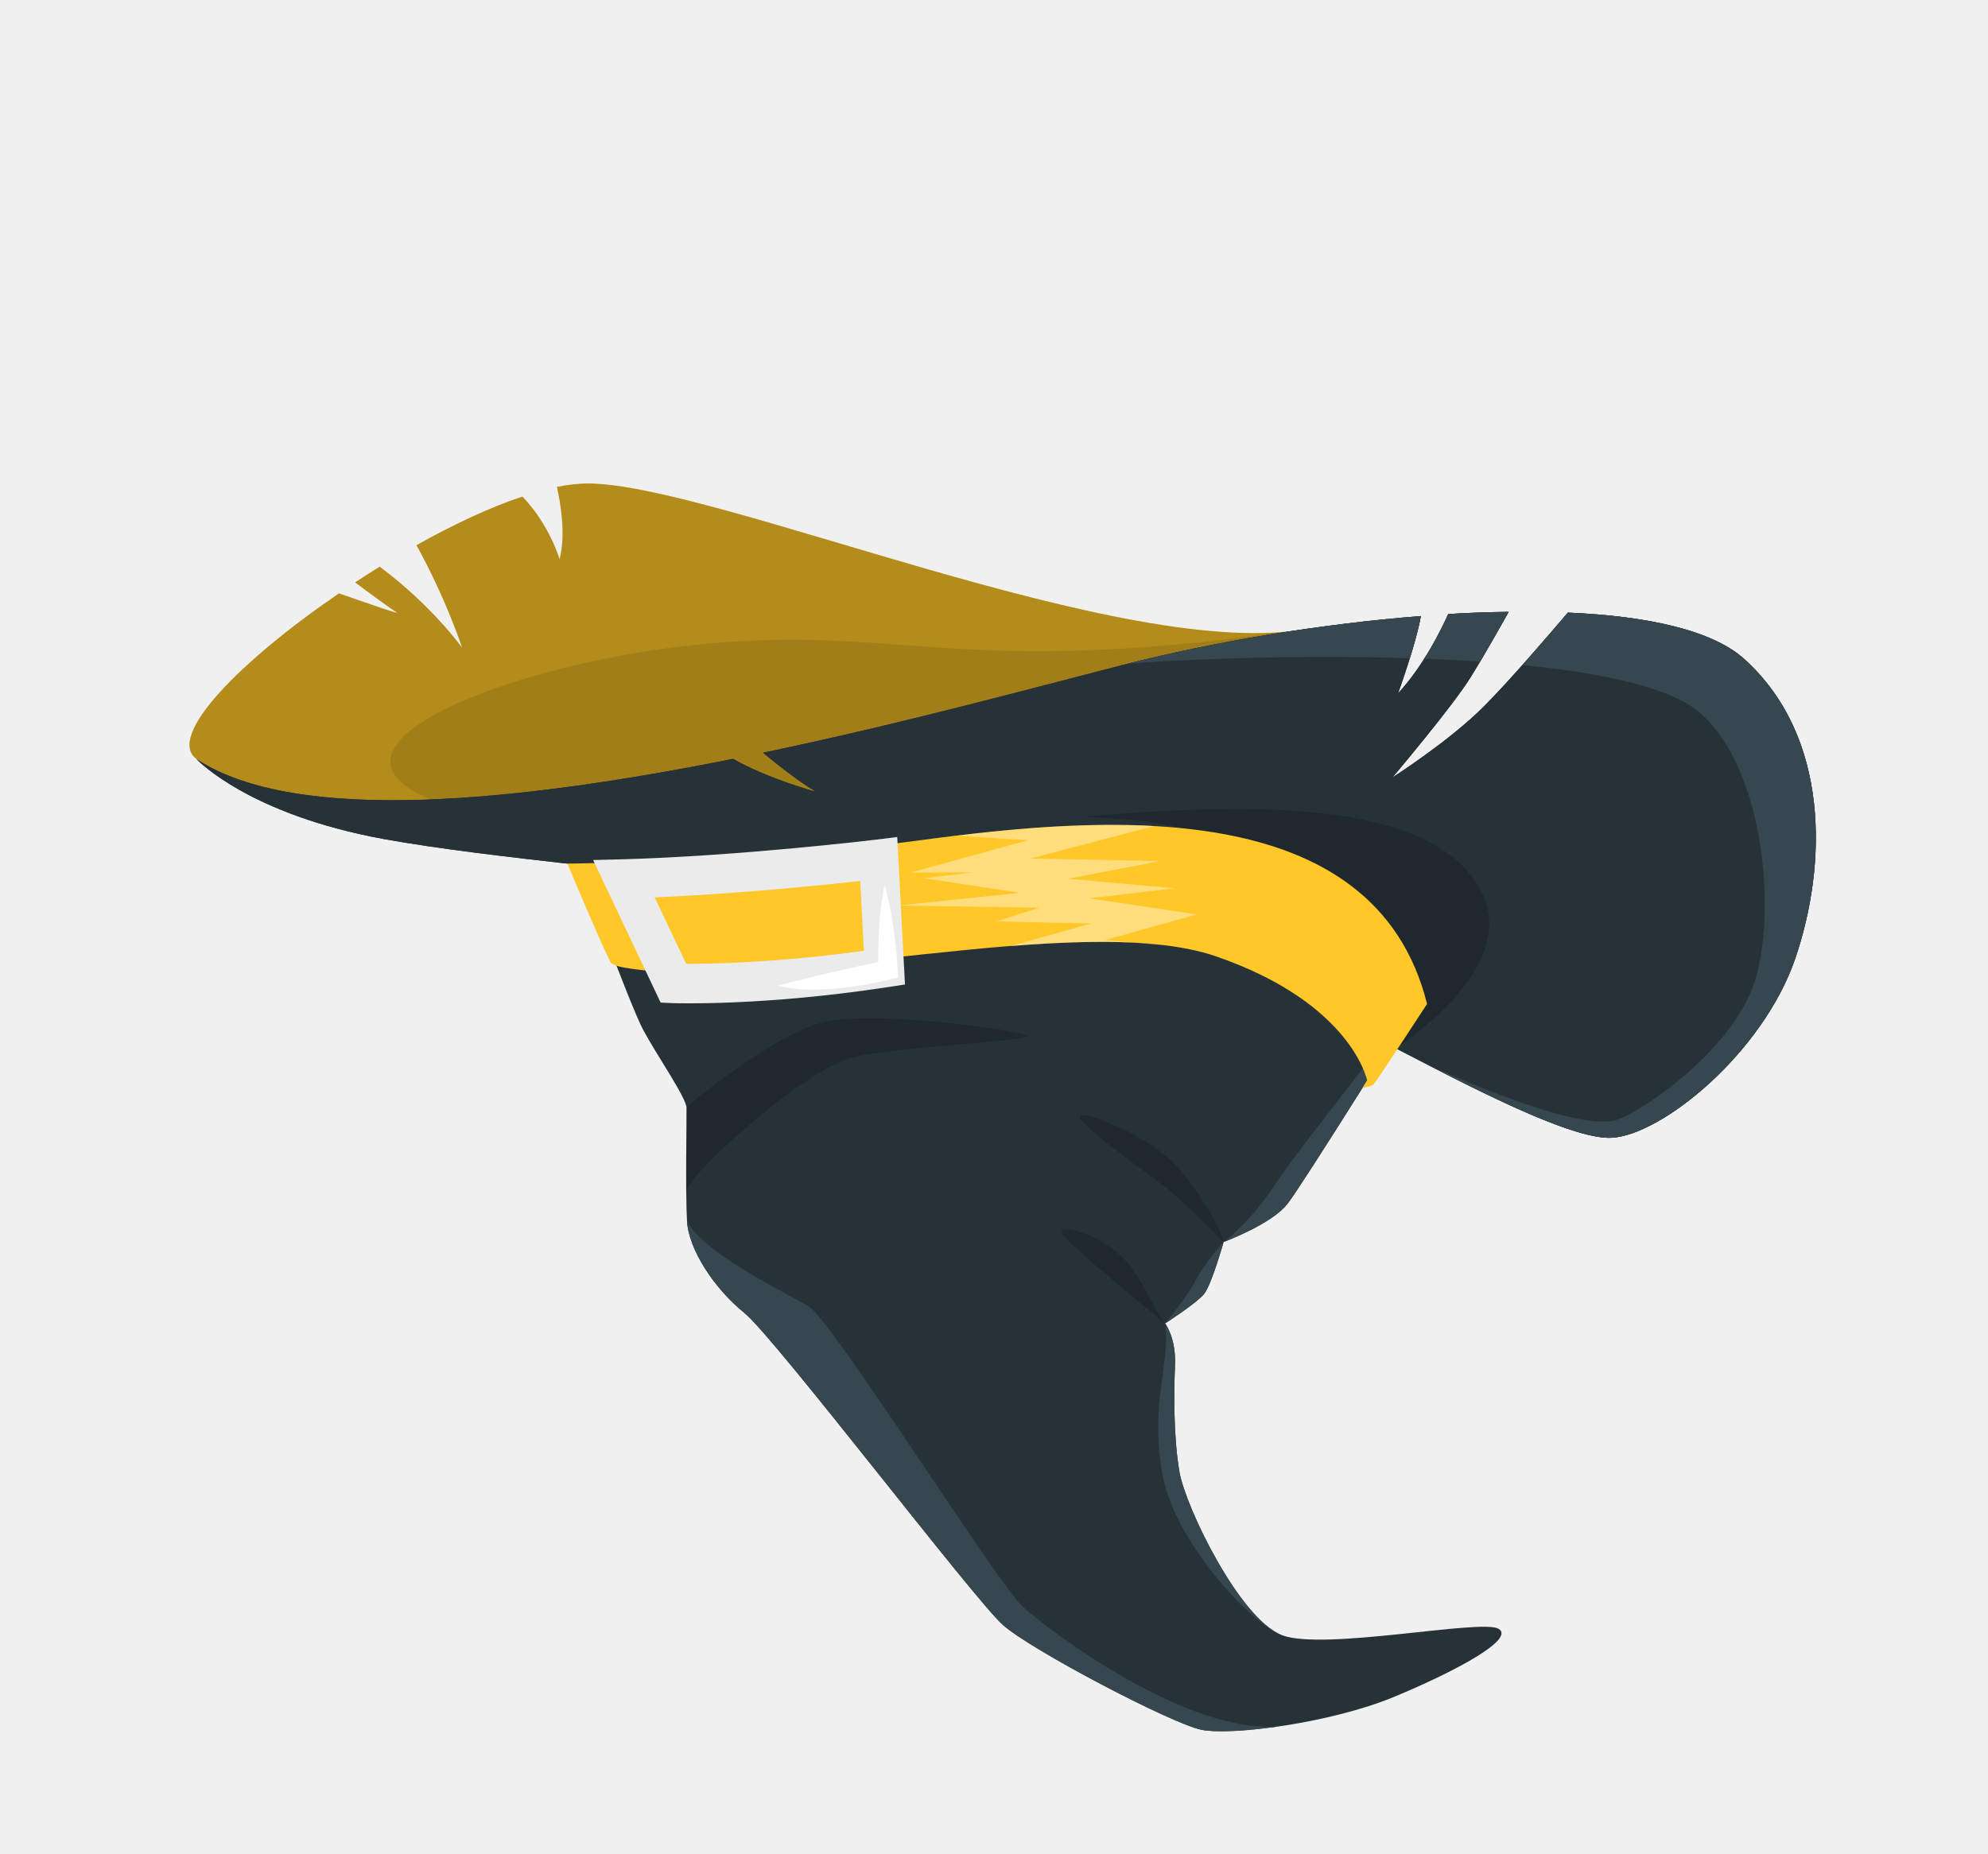
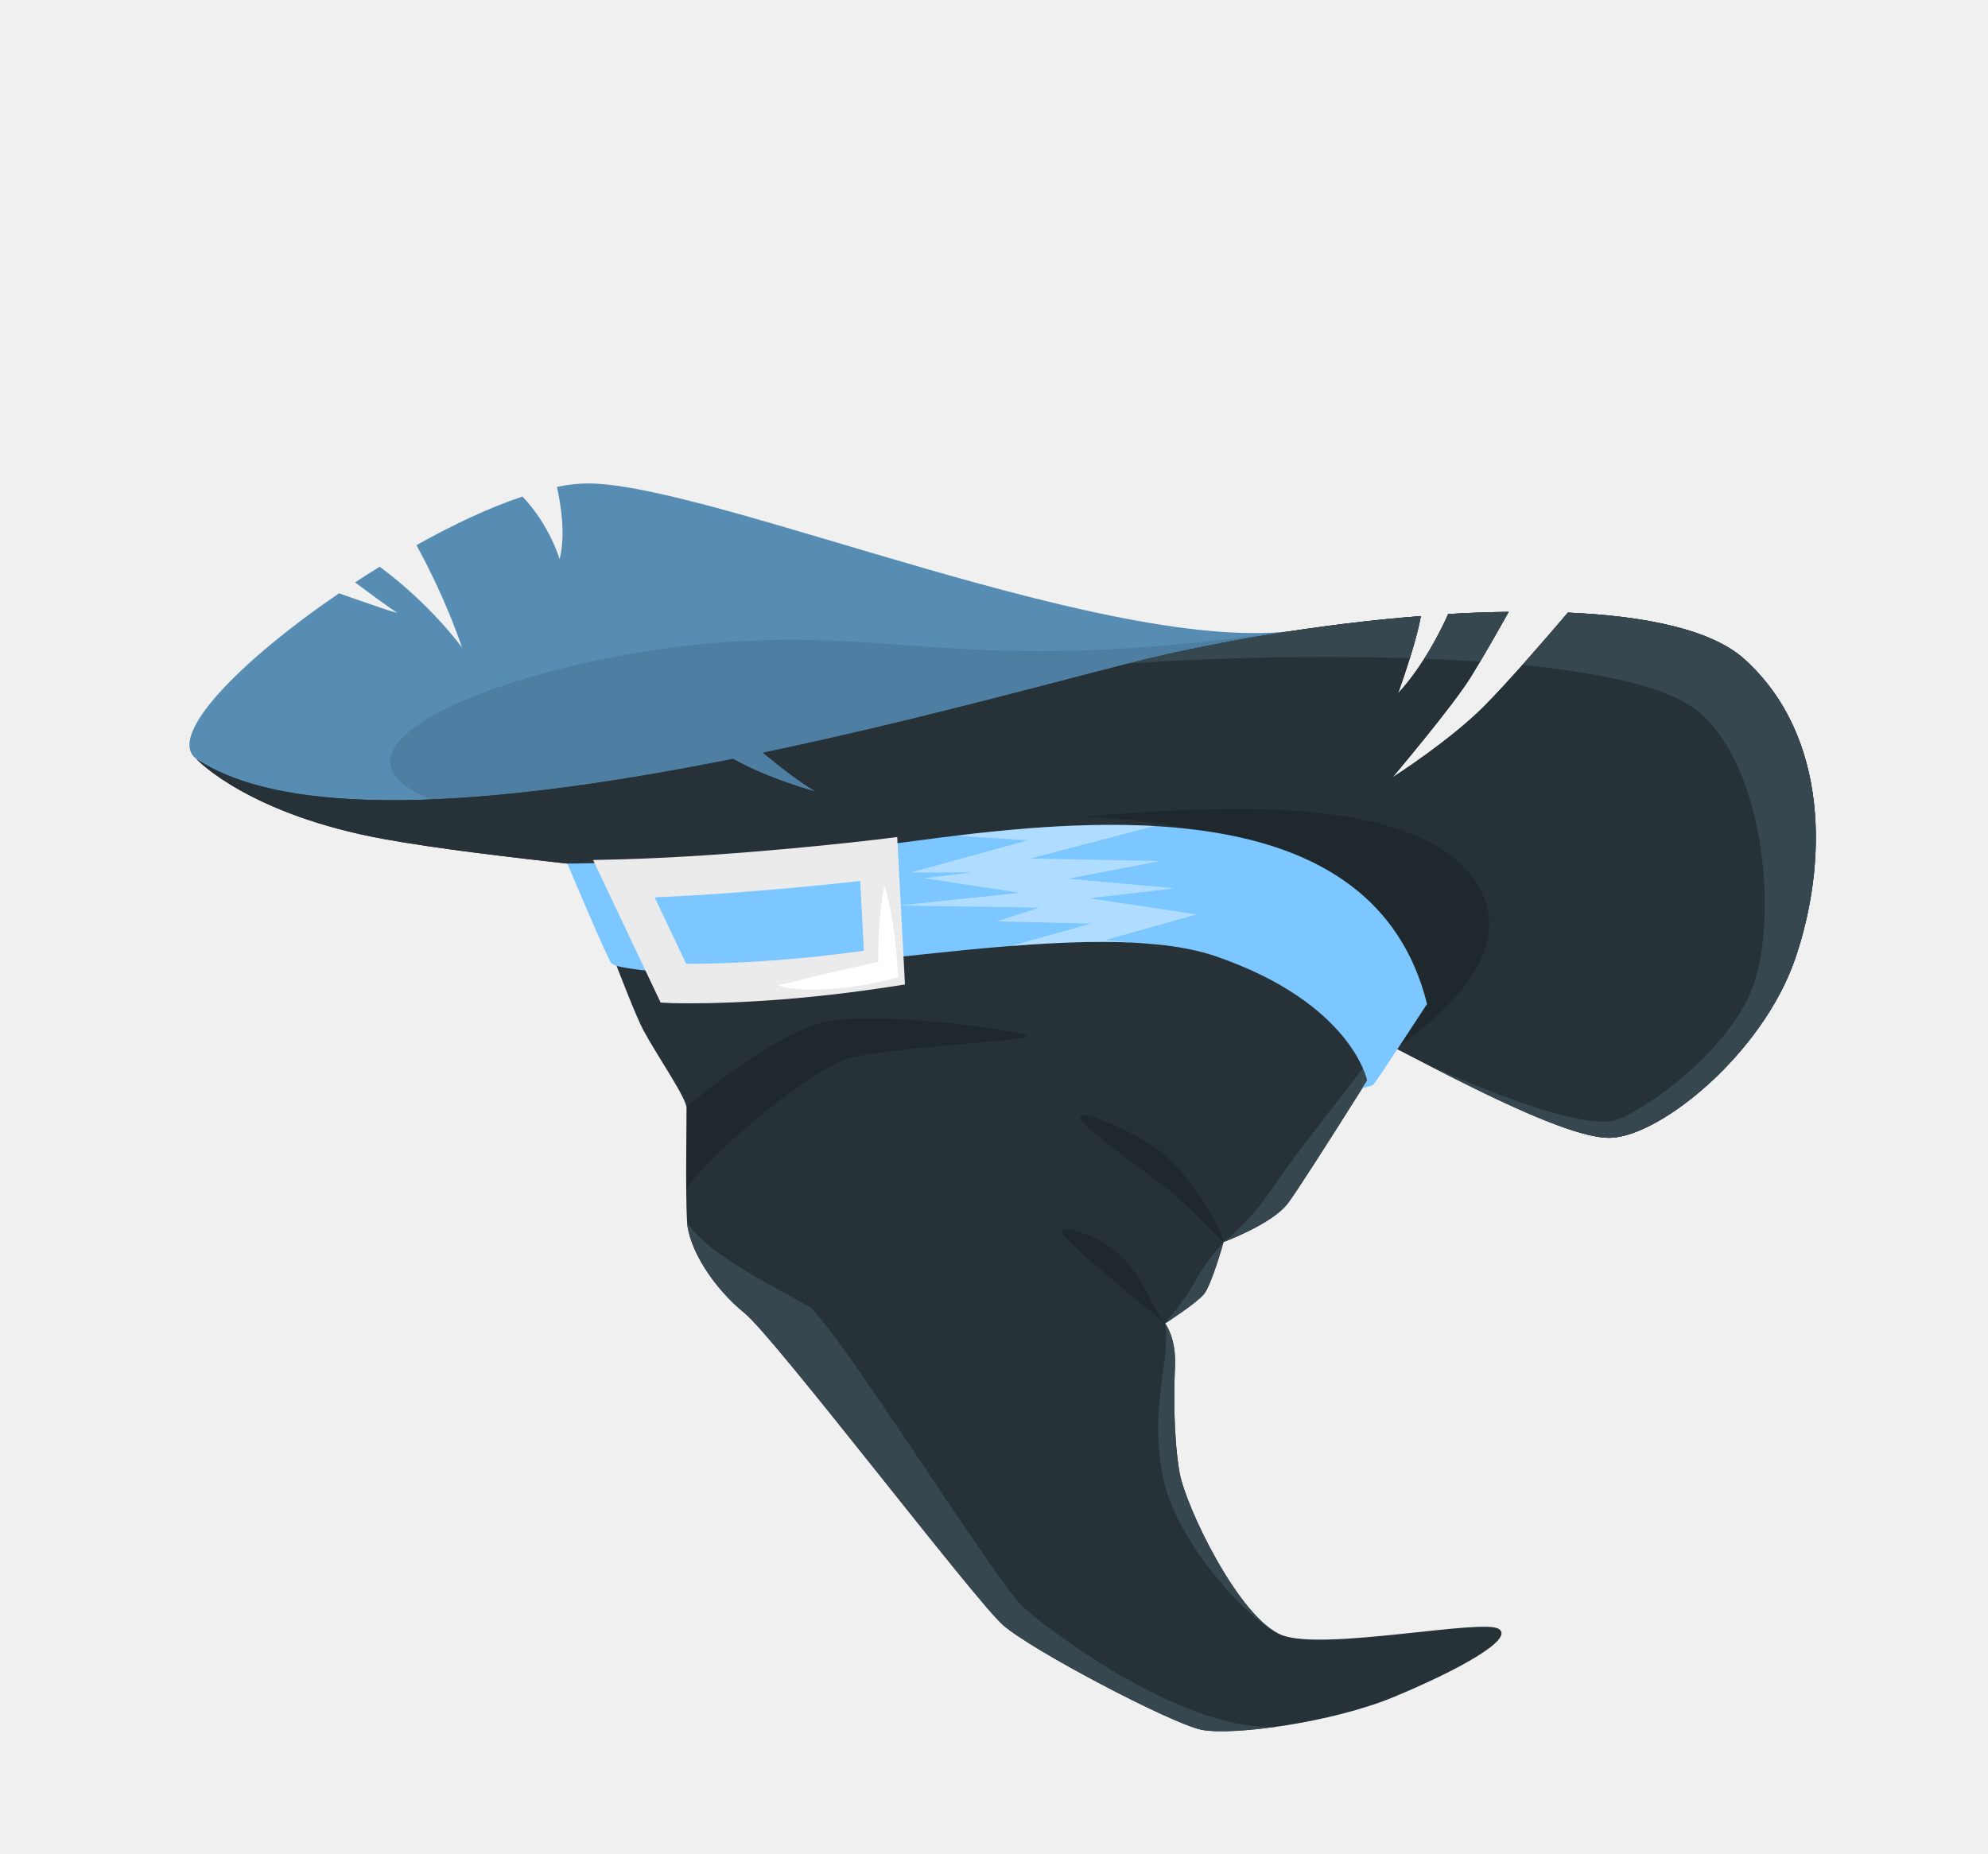
<svg xmlns="http://www.w3.org/2000/svg" width="252" height="235" viewBox="0 0 252 235" fill="none">
-   <path d="M50.256 77.617C49.585 77.229 46.85 75.217 45.017 73.841C46.043 73.164 47.08 72.502 48.127 71.855C54.722 76.731 58.587 82.138 58.587 82.138C56.603 76.374 54.147 71.578 52.793 69.122C57.441 66.523 62.087 64.326 66.223 62.962C69.671 66.54 70.932 70.906 70.932 70.906C71.746 67.796 71.066 63.824 70.598 61.735C72.004 61.45 73.3 61.303 74.488 61.296C90.715 61.341 142.894 84.163 165.799 79.691C165.799 79.691 138.646 95.422 107.504 100.161C76.341 104.888 37.109 105.389 24.901 96.233C20.988 93.31 30.641 83.641 42.974 75.231C45.881 76.245 51.014 78.054 50.256 77.617Z" fill="#FFC727" />
+   <path d="M50.256 77.617C49.585 77.229 46.85 75.217 45.017 73.841C46.043 73.164 47.08 72.502 48.127 71.855C54.722 76.731 58.587 82.138 58.587 82.138C56.603 76.374 54.147 71.578 52.793 69.122C57.441 66.523 62.087 64.326 66.223 62.962C69.671 66.54 70.932 70.906 70.932 70.906C71.746 67.796 71.066 63.824 70.598 61.735C72.004 61.45 73.3 61.303 74.488 61.296C90.715 61.341 142.894 84.163 165.799 79.691C165.799 79.691 138.646 95.422 107.504 100.161C76.341 104.888 37.109 105.389 24.901 96.233C20.988 93.31 30.641 83.641 42.974 75.231C45.881 76.245 51.014 78.054 50.256 77.617Z" fill="#7CC7FF" />
  <path opacity="0.3" d="M50.256 77.617C49.585 77.229 46.85 75.217 45.017 73.841C46.043 73.164 47.08 72.502 48.127 71.855C54.722 76.731 58.587 82.138 58.587 82.138C56.603 76.374 54.147 71.578 52.793 69.122C57.441 66.523 62.087 64.326 66.223 62.962C69.671 66.54 70.932 70.906 70.932 70.906C71.746 67.796 71.066 63.824 70.598 61.735C72.004 61.45 73.3 61.303 74.488 61.296C90.715 61.341 142.894 84.163 165.799 79.691C165.799 79.691 138.646 95.422 107.504 100.161C76.341 104.888 37.109 105.389 24.901 96.233C20.988 93.31 30.641 83.641 42.974 75.231C45.881 76.245 51.014 78.054 50.256 77.617Z" fill="black" />
  <path opacity="0.1" d="M87.92 81.781C114.203 79.058 120.752 86.015 162.997 80.094C163.02 80.088 163.05 80.086 163.087 80.088C163.969 79.962 164.873 79.829 165.799 79.691C165.799 79.691 138.646 95.422 107.504 100.161C92.731 102.399 76.188 103.702 61.553 103.451C32.146 96.836 62.528 84.413 87.92 81.781Z" fill="black" />
  <path d="M24.901 96.234C37.624 104.647 66.032 101.592 92.922 96.217C97.516 98.811 103.447 100.388 103.447 100.388C101.112 98.982 98.652 97.043 96.721 95.437C115.074 91.599 132.305 86.854 142.894 84.163C153.949 81.366 167.38 79.103 180.107 78.108C179.518 81.579 177.223 87.904 177.223 87.904C180.495 84.337 182.692 79.832 183.572 77.857C186.181 77.689 188.739 77.607 191.239 77.578C190.148 79.517 188.079 83.201 186.455 85.814C184.184 89.498 176.746 98.28 176.528 98.558C176.761 98.404 183.773 93.908 188.1 89.565C191.33 86.32 196.314 80.537 198.749 77.671C208.859 78.109 217.062 79.901 221.12 83.572C231.967 93.385 231.64 109.651 227.54 121.602C223.406 133.562 210.631 143.94 204.273 144.253C197.902 144.587 178.877 133.69 171.744 130.293C135.532 112.966 75.853 111.332 48.609 106.371C31.769 103.288 25.207 96.554 24.901 96.234Z" fill="#263238" />
  <path d="M24.901 96.234C37.624 104.647 66.032 101.592 92.922 96.217C97.516 98.811 103.447 100.388 103.447 100.388C101.112 98.982 98.652 97.043 96.721 95.437C115.074 91.599 132.305 86.854 142.894 84.163C153.949 81.366 167.38 79.103 180.107 78.108C179.518 81.579 177.223 87.904 177.223 87.904C180.495 84.337 182.692 79.832 183.572 77.857C186.181 77.689 188.739 77.607 191.239 77.578C190.148 79.517 188.079 83.201 186.455 85.814C184.184 89.498 176.746 98.28 176.528 98.558C176.761 98.404 183.773 93.908 188.1 89.565C191.33 86.32 196.314 80.537 198.749 77.671C208.859 78.109 217.062 79.901 221.12 83.572C231.967 93.385 231.64 109.651 227.54 121.602C223.406 133.562 210.631 143.94 204.273 144.253C199.115 144.537 185.685 137.447 176.951 132.924C174.888 131.849 173.106 130.935 171.744 130.293C135.532 112.966 75.853 111.332 48.609 106.371C31.769 103.288 25.207 96.554 24.901 96.234Z" fill="#263238" />
  <path opacity="0.2" d="M72.697 109.597C106.74 110.084 170.918 92.924 186.09 110.546C193.525 119.168 183.813 128.139 176.951 132.925C174.887 131.849 173.105 130.935 171.744 130.294C144.112 117.054 102.814 112.984 72.697 109.597Z" fill="black" />
  <path d="M192.974 84.324C195.183 81.847 197.353 79.289 198.749 77.671C208.859 78.109 217.062 79.901 221.121 83.572C231.967 93.385 231.641 109.651 227.541 121.602C223.407 133.562 210.631 143.94 204.273 144.253C199.835 144.49 189.25 139.274 180.819 134.926C183.939 136.323 199.675 143.417 204.776 142.032C207.623 141.251 218.25 134.194 221.872 125.921C225.493 117.649 224.015 97.309 215.172 90.126C211.39 87.076 202.895 85.289 192.974 84.324Z" fill="#37474F" />
  <path d="M183.572 77.857C186.181 77.689 188.739 77.607 191.239 77.578C190.398 79.084 188.97 81.608 187.623 83.891C185.292 83.728 182.936 83.609 180.533 83.521C182.004 81.224 183.04 79.08 183.572 77.857Z" fill="#37474F" />
  <path d="M142.895 84.163C153.949 81.366 167.38 79.103 180.108 78.109C179.85 79.605 179.292 81.621 178.722 83.458C163.419 82.965 148.187 83.697 142.895 84.163Z" fill="#37474F" />
  <path d="M180.017 126.265C180.017 126.265 165.241 150.008 163.213 152.619C161.186 155.23 155.105 157.464 155.105 157.464C155.105 157.464 153.592 162.884 152.613 164.079C151.647 165.253 147.697 167.794 147.697 167.794C147.697 167.794 149.087 169.636 148.948 173.077C148.796 176.54 148.746 182.227 149.52 186.687C150.307 191.124 157.162 205.301 162.517 207.325C167.851 209.337 187.879 205.196 189.973 206.52C192.079 207.823 184.566 211.885 176.709 215.144C168.84 218.423 156.116 220.113 152.277 219.311C148.417 218.497 130.74 209.215 127.145 206.042C123.528 202.857 98.27 169.655 94.383 166.487C90.505 163.353 87.296 158.411 87.086 154.826C86.875 151.24 87.051 141.786 87.029 140.475C86.985 139.15 83.303 133.878 81.55 130.614C79.797 127.35 73.162 109.143 73.162 109.143C73.162 109.143 136.008 97.941 156.269 106.896C176.553 115.865 180.017 126.265 180.017 126.265Z" fill="#263238" />
  <g opacity="0.2">
    <path d="M155.105 157.464C154.806 155.732 151.138 149.486 147.935 146.684C144.766 143.873 137.561 140.753 136.922 141.509C136.295 142.245 143.763 147.509 147.32 150.198C149.765 152.014 155.105 157.464 155.105 157.464Z" fill="black" />
    <path d="M147.697 167.794C146.115 165.985 144.856 161.766 141.947 159.104C139.05 156.422 134.463 155.217 134.57 156.231C134.655 157.233 147.697 167.794 147.697 167.794Z" fill="black" />
    <path d="M104.222 129.645C110.661 127.993 128.727 130.601 130.098 131.277C131.456 131.975 113.257 132.697 107.989 134.072C102.22 135.562 88.159 147.969 86.982 150.956C86.954 146.754 87.028 141.427 87.029 140.475C87.015 140.149 98.035 131.212 104.222 129.645Z" fill="black" />
  </g>
  <path d="M87.086 154.826C89.031 158.807 99.394 163.808 102.456 165.605C105.539 167.414 126.343 200.73 129.701 203.765C133.024 206.809 150.73 220.092 162.329 218.85C157.945 219.494 154.114 219.679 152.277 219.311C148.417 218.497 130.74 209.215 127.145 206.042C123.528 202.857 98.27 169.654 94.383 166.487C90.505 163.353 87.296 158.411 87.086 154.826Z" fill="#37474F" />
  <path d="M163.214 152.619C161.258 155.156 155.471 157.329 155.126 157.476C155.351 157.288 158.602 154.806 161.453 150.419C164.425 145.871 180.017 126.265 180.017 126.265C180.017 126.265 165.241 150.008 163.214 152.619Z" fill="#37474F" />
  <path d="M148.948 173.077C148.796 176.54 148.746 182.227 149.52 186.687C150.306 191.124 157.161 205.301 162.517 207.325C159.497 206.505 149.223 196.301 147.415 187.232C145.641 178.154 148.429 172.576 147.697 167.794C147.78 167.9 149.093 169.726 148.948 173.077Z" fill="#37474F" />
  <path d="M151.664 162.174C152.802 160.003 155.105 157.464 155.105 157.464C155.105 157.464 153.592 162.884 152.613 164.079C151.647 165.253 147.697 167.794 147.697 167.794C147.697 167.794 150.547 164.359 151.664 162.174Z" fill="#37474F" />
-   <path d="M180.896 127.292C180.896 127.292 174.42 137.208 174.112 137.492C173.816 137.754 172.696 137.945 172.696 137.945L173.302 136.995C173.302 136.995 171.37 127.191 154.131 121.25C136.879 115.331 98.139 125.932 79.303 122.706C78.593 122.585 78.017 122.484 77.501 122.128C77.123 121.881 71.919 109.495 71.919 109.495C71.919 109.495 96.328 109.269 116.517 106.549C139.924 103.407 174.233 100.582 180.896 127.292Z" fill="#FFC727" />
+   <path d="M180.896 127.292C180.896 127.292 174.42 137.208 174.112 137.492C173.816 137.754 172.696 137.945 172.696 137.945L173.302 136.995C173.302 136.995 171.37 127.191 154.131 121.25C136.879 115.331 98.139 125.932 79.303 122.706C78.593 122.585 78.017 122.484 77.501 122.128C77.123 121.881 71.919 109.495 71.919 109.495C71.919 109.495 96.328 109.269 116.517 106.549C139.924 103.407 174.233 100.582 180.896 127.292Z" fill="#7CC7FF" />
  <path opacity="0.4" d="M121.246 105.959C129.167 104.99 137.958 104.263 146.319 104.731L130.604 108.85L147.015 109.175L135.39 111.411L148.892 112.625L138.086 113.892L151.683 115.94L140.074 119.197L147.663 119.854C142.025 119.168 135.27 119.368 128.089 119.956L138.285 117.096L126.317 116.825L131.742 115.079L113.882 114.813L129.279 113.195L117.126 111.346L123.275 110.595L115.398 110.637L130.295 106.536L121.246 105.959Z" fill="white" />
  <path fill-rule="evenodd" clip-rule="evenodd" d="M113.732 106.124L114.715 124.821L112.465 125.167C96.64 127.578 85.72 127.191 85.261 127.186L83.742 127.117L75.184 109.041L79.02 108.946C93.661 108.537 110.899 106.481 111.057 106.456L113.732 106.124ZM109.506 120.543L109.04 111.7C104.169 112.237 93.373 113.336 82.986 113.777L86.983 122.204C90.242 122.209 98.55 122.07 109.506 120.543Z" fill="#EBEBEB" />
  <path d="M112.123 112.21C113.216 116.017 113.617 119.972 113.85 123.918C111.199 124.61 108.502 125.131 105.779 125.348C103.372 125.518 100.89 125.615 98.546 124.926C99.747 124.695 100.874 124.393 102.023 124.104C105.319 123.294 108.967 122.426 112.288 121.774L111.34 123.017C111.287 119.407 111.406 115.751 112.123 112.21Z" fill="white" />
</svg>
